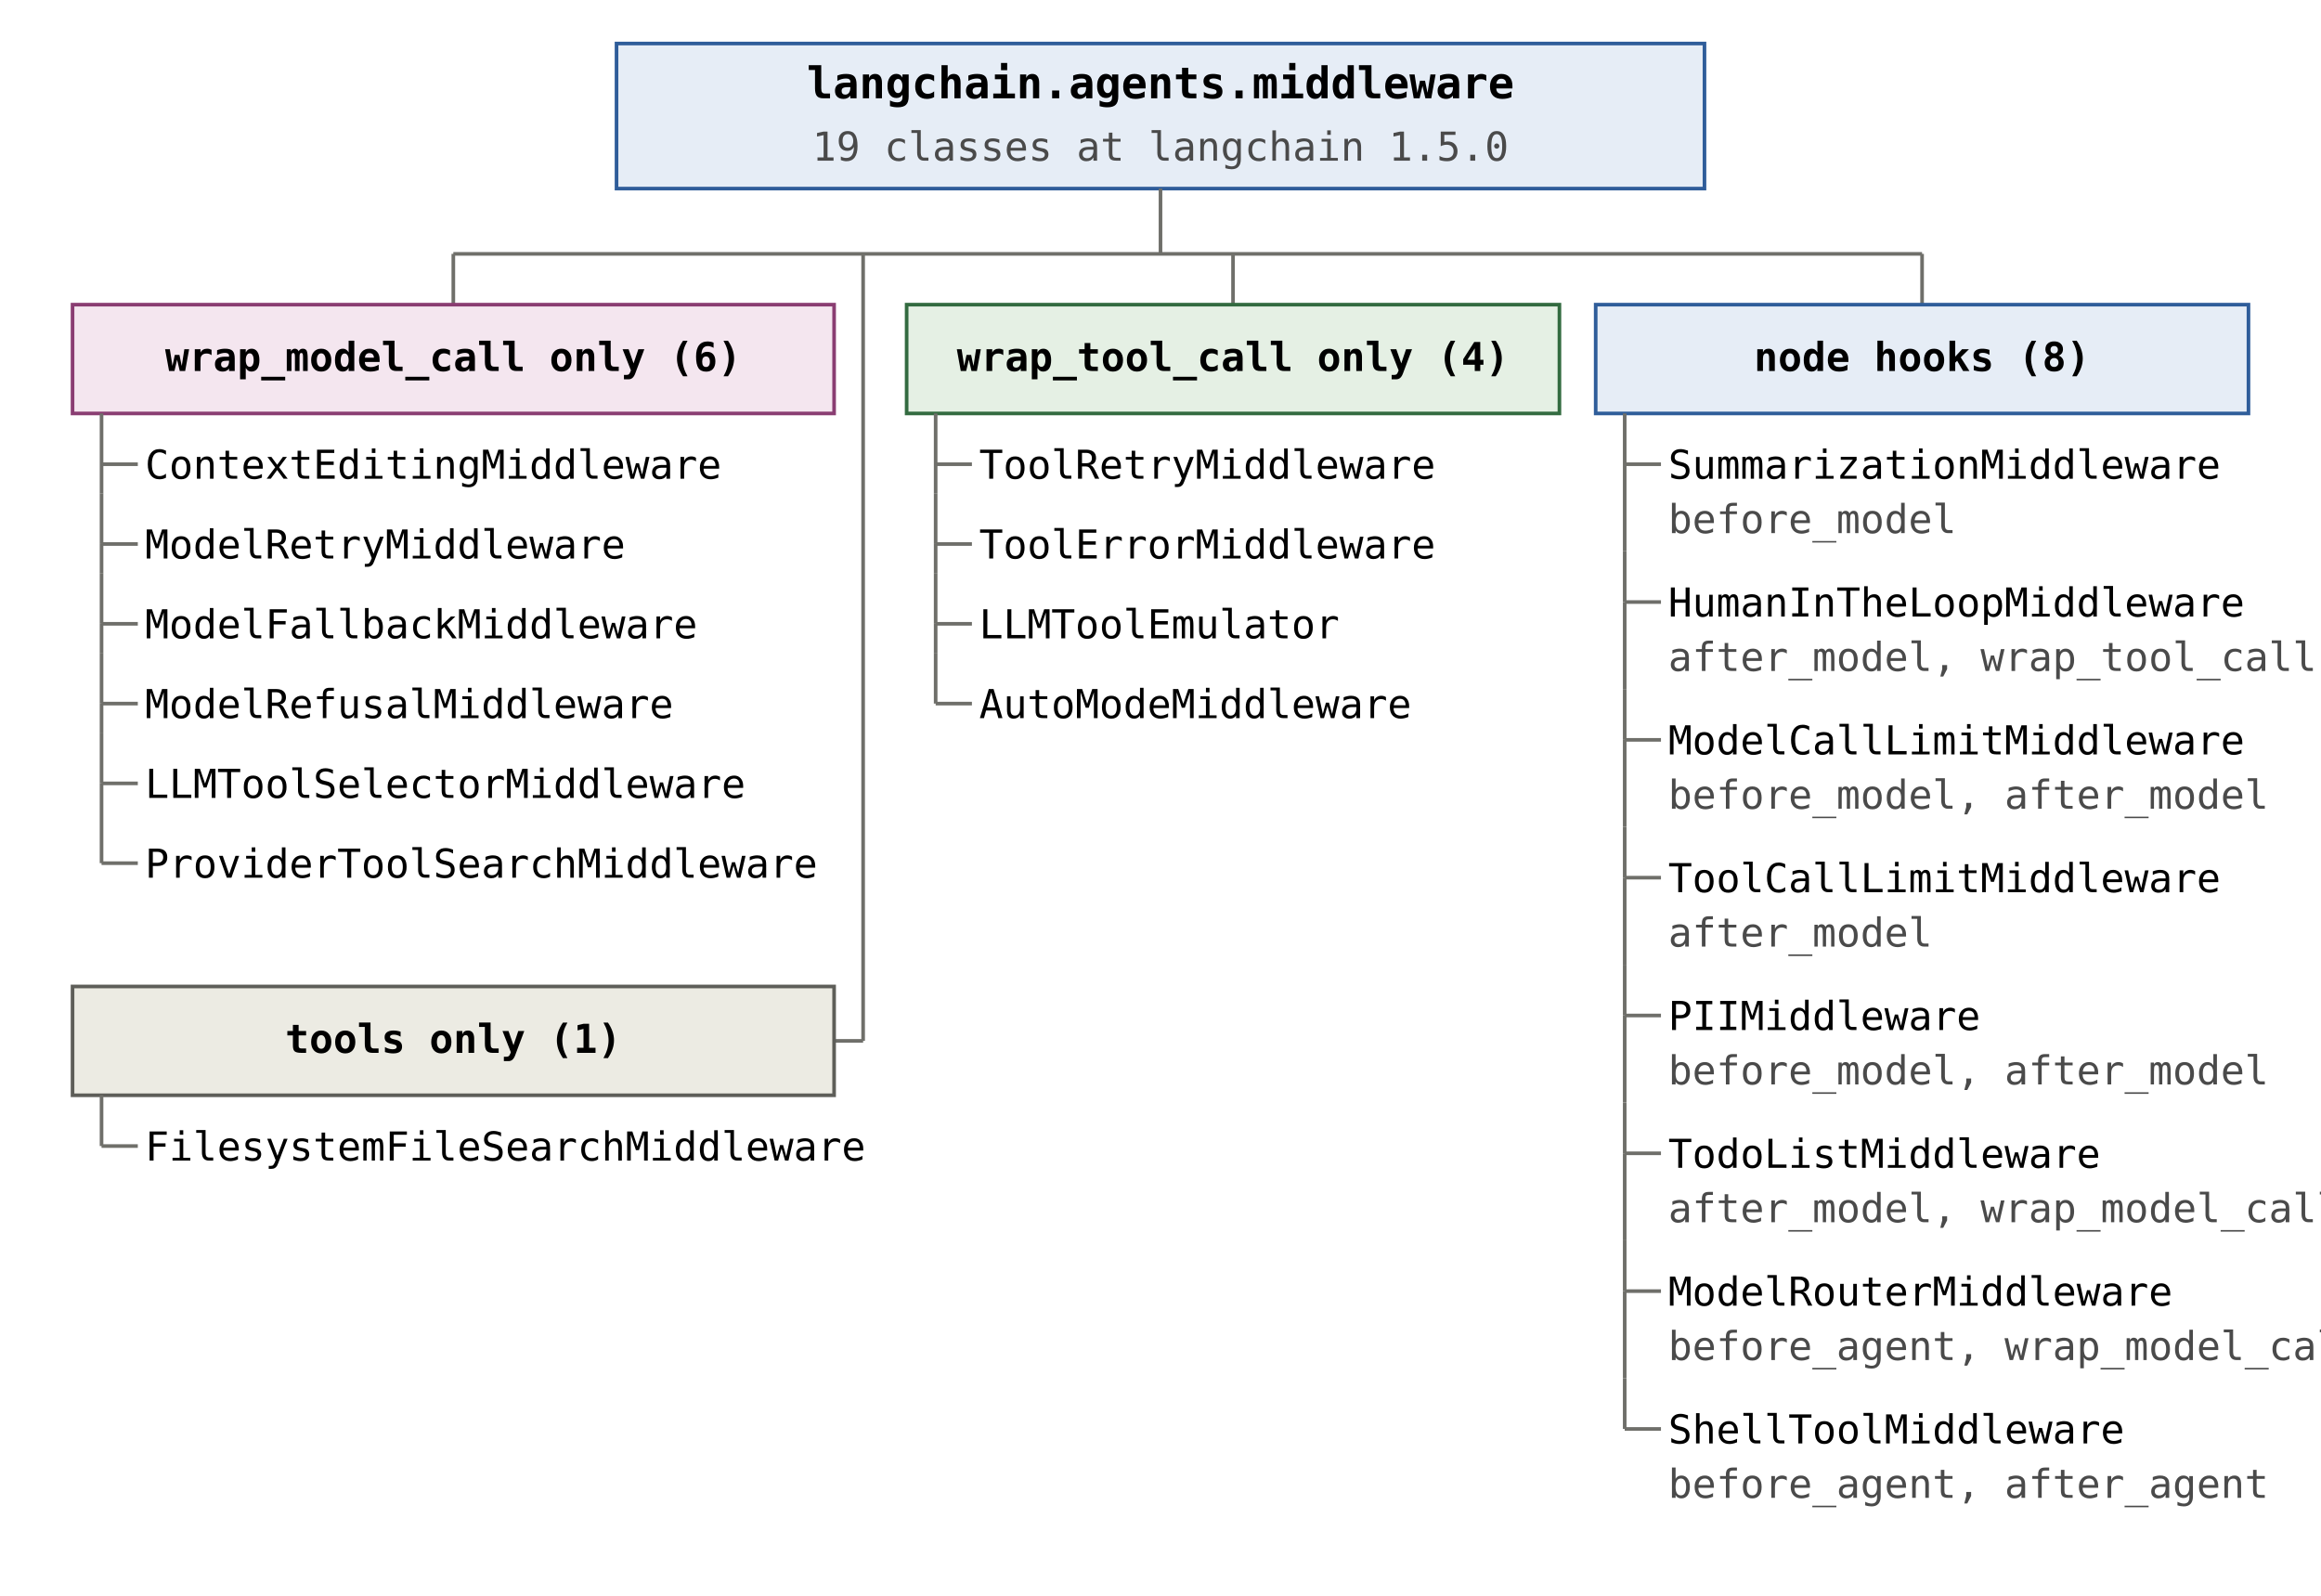
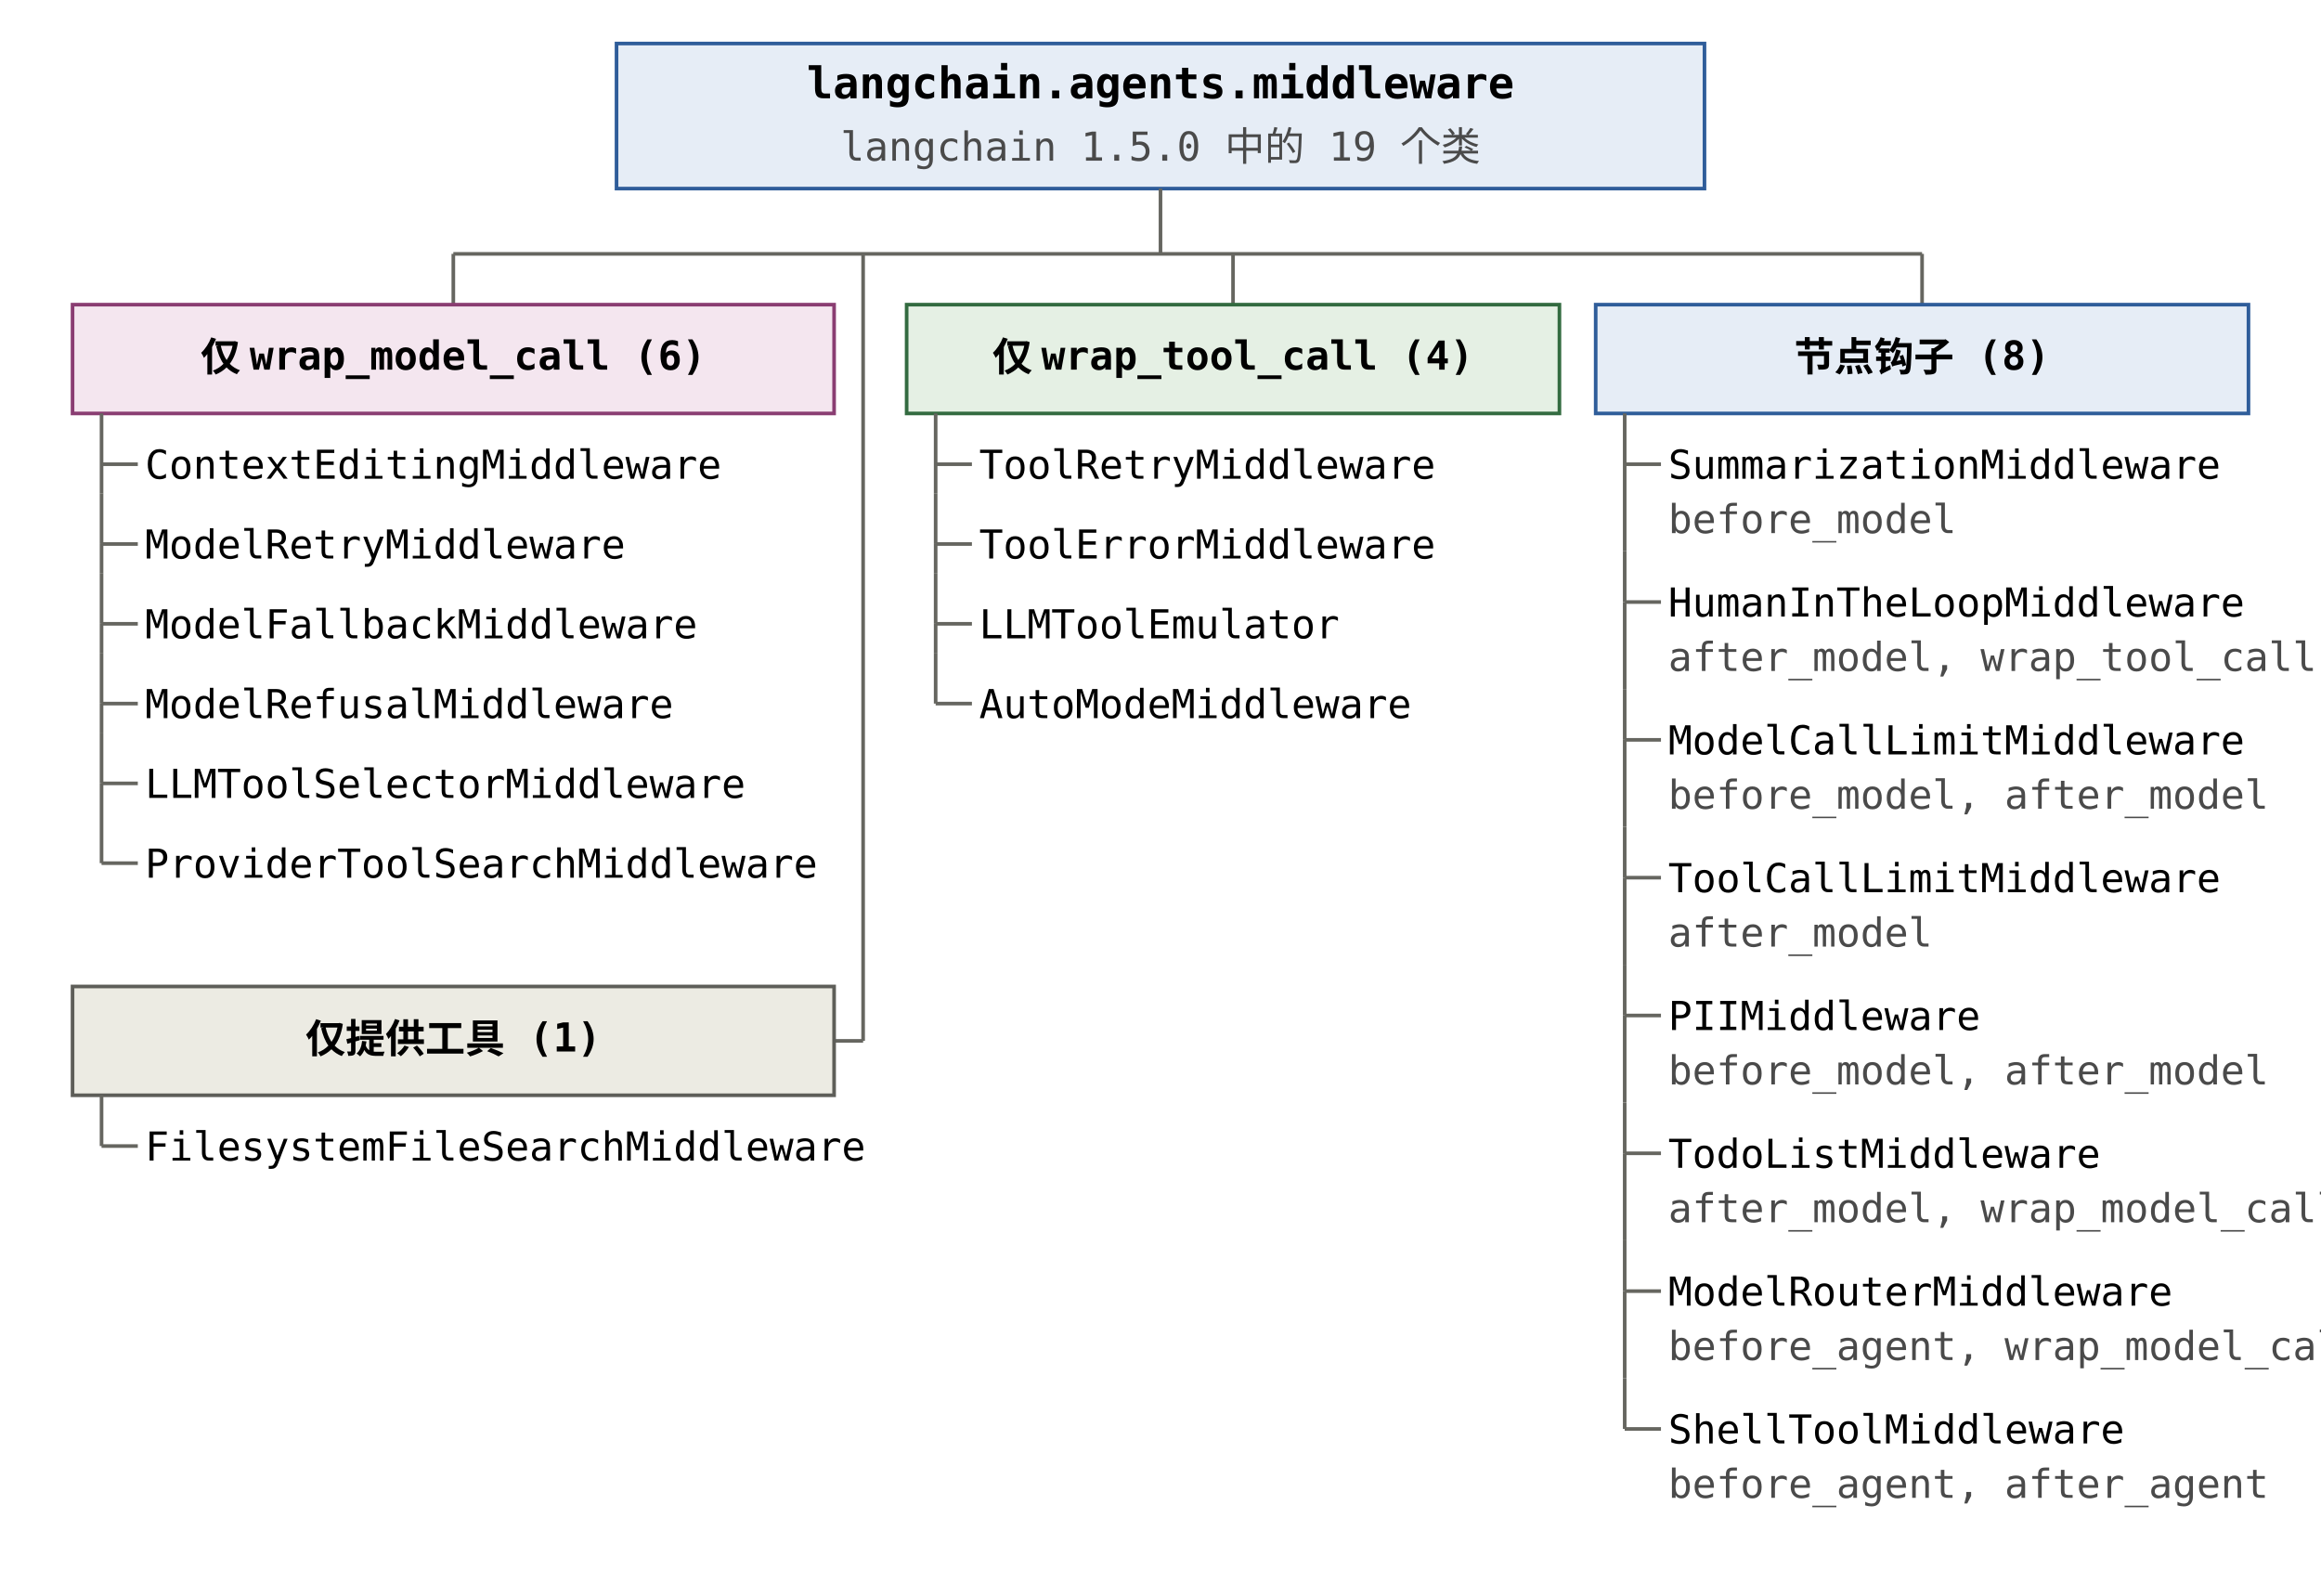
<svg xmlns="http://www.w3.org/2000/svg" viewBox="0 0 640 440" role="img" aria-labelledby="fig-4-6-title fig-4-6-desc" font-family="JetBrains Mono, ui-monospace, monospace">
  <rect x="170" y="12" width="300" height="40" fill="var(--m-blue-fill, #e6edf6)" stroke="var(--m-blue-ink, #2f5d9a)" />
  <text x="320" y="27.1" font-size="12" text-anchor="middle" font-weight="700">langchain.agents.middleware</text>
-   <text x="320" y="44.3" font-size="11" text-anchor="middle" class="m-serif" fill="var(--m-ink-soft, #4a4a4a)">19 classes at langchain 1.5.0</text>
-   <line x1="125" y1="70" x2="530" y2="70" stroke="var(--m-ink-mute, #6f6f6a)" stroke-width="1" />
-   <line x1="320" y1="52" x2="320" y2="70" stroke="var(--m-ink-mute, #6f6f6a)" stroke-width="1" />
-   <line x1="125" y1="70" x2="125" y2="84" stroke="var(--m-ink-mute, #6f6f6a)" stroke-width="1" />
+   <text x="320" y="44.3" font-size="11" text-anchor="middle" class="m-serif" fill="var(--m-ink-soft, #4a4a4a)">langchain 1.5.0 中的 19 个类</text>
+   <line x1="125" y1="70" x2="530" y2="70" stroke="var(--m-ink-mute, #666660)" stroke-width="1" />
+   <line x1="320" y1="52" x2="320" y2="70" stroke="var(--m-ink-mute, #666660)" stroke-width="1" />
+   <line x1="125" y1="70" x2="125" y2="84" stroke="var(--m-ink-mute, #666660)" stroke-width="1" />
  <rect x="20" y="84" width="210" height="30" fill="var(--m-plum-fill, #f4e6ef)" stroke="var(--m-plum-ink, #8a3d72)" />
-   <text x="125" y="102.3" font-size="11" text-anchor="middle" font-weight="700">wrap_model_call only (6)</text>
-   <line x1="28" y1="114" x2="28" y2="128" stroke="var(--m-ink-mute, #6f6f6a)" stroke-width="1" />
-   <line x1="28" y1="128" x2="38" y2="128" stroke="var(--m-ink-mute, #6f6f6a)" stroke-width="1" />
+   <text x="125" y="102.3" font-size="11" text-anchor="middle" font-weight="700">仅 wrap_model_call (6)</text>
+   <line x1="28" y1="114" x2="28" y2="128" stroke="var(--m-ink-mute, #666660)" stroke-width="1" />
+   <line x1="28" y1="128" x2="38" y2="128" stroke="var(--m-ink-mute, #666660)" stroke-width="1" />
  <text x="40" y="132" font-size="11">ContextEditingMiddleware</text>
-   <line x1="28" y1="128" x2="28" y2="136" stroke="var(--m-ink-mute, #6f6f6a)" stroke-width="1" />
-   <line x1="28" y1="136" x2="28" y2="150" stroke="var(--m-ink-mute, #6f6f6a)" stroke-width="1" />
-   <line x1="28" y1="150" x2="38" y2="150" stroke="var(--m-ink-mute, #6f6f6a)" stroke-width="1" />
+   <line x1="28" y1="128" x2="28" y2="136" stroke="var(--m-ink-mute, #666660)" stroke-width="1" />
+   <line x1="28" y1="136" x2="28" y2="150" stroke="var(--m-ink-mute, #666660)" stroke-width="1" />
+   <line x1="28" y1="150" x2="38" y2="150" stroke="var(--m-ink-mute, #666660)" stroke-width="1" />
  <text x="40" y="154" font-size="11">ModelRetryMiddleware</text>
-   <line x1="28" y1="150" x2="28" y2="158" stroke="var(--m-ink-mute, #6f6f6a)" stroke-width="1" />
-   <line x1="28" y1="158" x2="28" y2="172" stroke="var(--m-ink-mute, #6f6f6a)" stroke-width="1" />
-   <line x1="28" y1="172" x2="38" y2="172" stroke="var(--m-ink-mute, #6f6f6a)" stroke-width="1" />
+   <line x1="28" y1="150" x2="28" y2="158" stroke="var(--m-ink-mute, #666660)" stroke-width="1" />
+   <line x1="28" y1="158" x2="28" y2="172" stroke="var(--m-ink-mute, #666660)" stroke-width="1" />
+   <line x1="28" y1="172" x2="38" y2="172" stroke="var(--m-ink-mute, #666660)" stroke-width="1" />
  <text x="40" y="176" font-size="11">ModelFallbackMiddleware</text>
-   <line x1="28" y1="172" x2="28" y2="180" stroke="var(--m-ink-mute, #6f6f6a)" stroke-width="1" />
-   <line x1="28" y1="180" x2="28" y2="194" stroke="var(--m-ink-mute, #6f6f6a)" stroke-width="1" />
-   <line x1="28" y1="194" x2="38" y2="194" stroke="var(--m-ink-mute, #6f6f6a)" stroke-width="1" />
+   <line x1="28" y1="172" x2="28" y2="180" stroke="var(--m-ink-mute, #666660)" stroke-width="1" />
+   <line x1="28" y1="180" x2="28" y2="194" stroke="var(--m-ink-mute, #666660)" stroke-width="1" />
+   <line x1="28" y1="194" x2="38" y2="194" stroke="var(--m-ink-mute, #666660)" stroke-width="1" />
  <text x="40" y="198" font-size="11">ModelRefusalMiddleware</text>
-   <line x1="28" y1="194" x2="28" y2="202" stroke="var(--m-ink-mute, #6f6f6a)" stroke-width="1" />
-   <line x1="28" y1="202" x2="28" y2="216" stroke="var(--m-ink-mute, #6f6f6a)" stroke-width="1" />
-   <line x1="28" y1="216" x2="38" y2="216" stroke="var(--m-ink-mute, #6f6f6a)" stroke-width="1" />
+   <line x1="28" y1="194" x2="28" y2="202" stroke="var(--m-ink-mute, #666660)" stroke-width="1" />
+   <line x1="28" y1="202" x2="28" y2="216" stroke="var(--m-ink-mute, #666660)" stroke-width="1" />
+   <line x1="28" y1="216" x2="38" y2="216" stroke="var(--m-ink-mute, #666660)" stroke-width="1" />
  <text x="40" y="220" font-size="11">LLMToolSelectorMiddleware</text>
-   <line x1="28" y1="216" x2="28" y2="224" stroke="var(--m-ink-mute, #6f6f6a)" stroke-width="1" />
-   <line x1="28" y1="224" x2="28" y2="238" stroke="var(--m-ink-mute, #6f6f6a)" stroke-width="1" />
-   <line x1="28" y1="238" x2="38" y2="238" stroke="var(--m-ink-mute, #6f6f6a)" stroke-width="1" />
+   <line x1="28" y1="216" x2="28" y2="224" stroke="var(--m-ink-mute, #666660)" stroke-width="1" />
+   <line x1="28" y1="224" x2="28" y2="238" stroke="var(--m-ink-mute, #666660)" stroke-width="1" />
+   <line x1="28" y1="238" x2="38" y2="238" stroke="var(--m-ink-mute, #666660)" stroke-width="1" />
  <text x="40" y="242" font-size="11">ProviderToolSearchMiddleware</text>
-   <line x1="340" y1="70" x2="340" y2="84" stroke="var(--m-ink-mute, #6f6f6a)" stroke-width="1" />
+   <line x1="340" y1="70" x2="340" y2="84" stroke="var(--m-ink-mute, #666660)" stroke-width="1" />
  <rect x="250" y="84" width="180" height="30" fill="var(--m-green-fill, #e5f0e4)" stroke="var(--m-green-ink, #336b40)" />
-   <text x="340" y="102.3" font-size="11" text-anchor="middle" font-weight="700">wrap_tool_call only (4)</text>
-   <line x1="258" y1="114" x2="258" y2="128" stroke="var(--m-ink-mute, #6f6f6a)" stroke-width="1" />
-   <line x1="258" y1="128" x2="268" y2="128" stroke="var(--m-ink-mute, #6f6f6a)" stroke-width="1" />
+   <text x="340" y="102.3" font-size="11" text-anchor="middle" font-weight="700">仅 wrap_tool_call (4)</text>
+   <line x1="258" y1="114" x2="258" y2="128" stroke="var(--m-ink-mute, #666660)" stroke-width="1" />
+   <line x1="258" y1="128" x2="268" y2="128" stroke="var(--m-ink-mute, #666660)" stroke-width="1" />
  <text x="270" y="132" font-size="11">ToolRetryMiddleware</text>
-   <line x1="258" y1="128" x2="258" y2="136" stroke="var(--m-ink-mute, #6f6f6a)" stroke-width="1" />
-   <line x1="258" y1="136" x2="258" y2="150" stroke="var(--m-ink-mute, #6f6f6a)" stroke-width="1" />
-   <line x1="258" y1="150" x2="268" y2="150" stroke="var(--m-ink-mute, #6f6f6a)" stroke-width="1" />
+   <line x1="258" y1="128" x2="258" y2="136" stroke="var(--m-ink-mute, #666660)" stroke-width="1" />
+   <line x1="258" y1="136" x2="258" y2="150" stroke="var(--m-ink-mute, #666660)" stroke-width="1" />
+   <line x1="258" y1="150" x2="268" y2="150" stroke="var(--m-ink-mute, #666660)" stroke-width="1" />
  <text x="270" y="154" font-size="11">ToolErrorMiddleware</text>
-   <line x1="258" y1="150" x2="258" y2="158" stroke="var(--m-ink-mute, #6f6f6a)" stroke-width="1" />
-   <line x1="258" y1="158" x2="258" y2="172" stroke="var(--m-ink-mute, #6f6f6a)" stroke-width="1" />
-   <line x1="258" y1="172" x2="268" y2="172" stroke="var(--m-ink-mute, #6f6f6a)" stroke-width="1" />
+   <line x1="258" y1="150" x2="258" y2="158" stroke="var(--m-ink-mute, #666660)" stroke-width="1" />
+   <line x1="258" y1="158" x2="258" y2="172" stroke="var(--m-ink-mute, #666660)" stroke-width="1" />
+   <line x1="258" y1="172" x2="268" y2="172" stroke="var(--m-ink-mute, #666660)" stroke-width="1" />
  <text x="270" y="176" font-size="11">LLMToolEmulator</text>
-   <line x1="258" y1="172" x2="258" y2="180" stroke="var(--m-ink-mute, #6f6f6a)" stroke-width="1" />
-   <line x1="258" y1="180" x2="258" y2="194" stroke="var(--m-ink-mute, #6f6f6a)" stroke-width="1" />
-   <line x1="258" y1="194" x2="268" y2="194" stroke="var(--m-ink-mute, #6f6f6a)" stroke-width="1" />
+   <line x1="258" y1="172" x2="258" y2="180" stroke="var(--m-ink-mute, #666660)" stroke-width="1" />
+   <line x1="258" y1="180" x2="258" y2="194" stroke="var(--m-ink-mute, #666660)" stroke-width="1" />
+   <line x1="258" y1="194" x2="268" y2="194" stroke="var(--m-ink-mute, #666660)" stroke-width="1" />
  <text x="270" y="198" font-size="11">AutoModeMiddleware</text>
-   <line x1="530" y1="70" x2="530" y2="84" stroke="var(--m-ink-mute, #6f6f6a)" stroke-width="1" />
+   <line x1="530" y1="70" x2="530" y2="84" stroke="var(--m-ink-mute, #666660)" stroke-width="1" />
  <rect x="440" y="84" width="180" height="30" fill="var(--m-blue-fill, #e6edf6)" stroke="var(--m-blue-ink, #2f5d9a)" />
-   <text x="530" y="102.3" font-size="11" text-anchor="middle" font-weight="700">node hooks (8)</text>
-   <line x1="448" y1="114" x2="448" y2="128" stroke="var(--m-ink-mute, #6f6f6a)" stroke-width="1" />
-   <line x1="448" y1="128" x2="458" y2="128" stroke="var(--m-ink-mute, #6f6f6a)" stroke-width="1" />
+   <text x="530" y="102.3" font-size="11" text-anchor="middle" font-weight="700">节点钩子 (8)</text>
+   <line x1="448" y1="114" x2="448" y2="128" stroke="var(--m-ink-mute, #666660)" stroke-width="1" />
+   <line x1="448" y1="128" x2="458" y2="128" stroke="var(--m-ink-mute, #666660)" stroke-width="1" />
  <text x="460" y="132" font-size="11">SummarizationMiddleware</text>
  <text x="460" y="147" font-size="11" class="m-serif" fill="var(--m-ink-soft, #4a4a4a)">before_model</text>
-   <line x1="448" y1="128" x2="448" y2="152" stroke="var(--m-ink-mute, #6f6f6a)" stroke-width="1" />
-   <line x1="448" y1="152" x2="448" y2="166" stroke="var(--m-ink-mute, #6f6f6a)" stroke-width="1" />
-   <line x1="448" y1="166" x2="458" y2="166" stroke="var(--m-ink-mute, #6f6f6a)" stroke-width="1" />
+   <line x1="448" y1="128" x2="448" y2="152" stroke="var(--m-ink-mute, #666660)" stroke-width="1" />
+   <line x1="448" y1="152" x2="448" y2="166" stroke="var(--m-ink-mute, #666660)" stroke-width="1" />
+   <line x1="448" y1="166" x2="458" y2="166" stroke="var(--m-ink-mute, #666660)" stroke-width="1" />
  <text x="460" y="170" font-size="11">HumanInTheLoopMiddleware</text>
  <text x="460" y="185" font-size="11" class="m-serif" fill="var(--m-ink-soft, #4a4a4a)">after_model, wrap_tool_call</text>
-   <line x1="448" y1="166" x2="448" y2="190" stroke="var(--m-ink-mute, #6f6f6a)" stroke-width="1" />
-   <line x1="448" y1="190" x2="448" y2="204" stroke="var(--m-ink-mute, #6f6f6a)" stroke-width="1" />
-   <line x1="448" y1="204" x2="458" y2="204" stroke="var(--m-ink-mute, #6f6f6a)" stroke-width="1" />
+   <line x1="448" y1="166" x2="448" y2="190" stroke="var(--m-ink-mute, #666660)" stroke-width="1" />
+   <line x1="448" y1="190" x2="448" y2="204" stroke="var(--m-ink-mute, #666660)" stroke-width="1" />
+   <line x1="448" y1="204" x2="458" y2="204" stroke="var(--m-ink-mute, #666660)" stroke-width="1" />
  <text x="460" y="208" font-size="11">ModelCallLimitMiddleware</text>
  <text x="460" y="223" font-size="11" class="m-serif" fill="var(--m-ink-soft, #4a4a4a)">before_model, after_model</text>
-   <line x1="448" y1="204" x2="448" y2="228" stroke="var(--m-ink-mute, #6f6f6a)" stroke-width="1" />
-   <line x1="448" y1="228" x2="448" y2="242" stroke="var(--m-ink-mute, #6f6f6a)" stroke-width="1" />
-   <line x1="448" y1="242" x2="458" y2="242" stroke="var(--m-ink-mute, #6f6f6a)" stroke-width="1" />
+   <line x1="448" y1="204" x2="448" y2="228" stroke="var(--m-ink-mute, #666660)" stroke-width="1" />
+   <line x1="448" y1="228" x2="448" y2="242" stroke="var(--m-ink-mute, #666660)" stroke-width="1" />
+   <line x1="448" y1="242" x2="458" y2="242" stroke="var(--m-ink-mute, #666660)" stroke-width="1" />
  <text x="460" y="246" font-size="11">ToolCallLimitMiddleware</text>
  <text x="460" y="261" font-size="11" class="m-serif" fill="var(--m-ink-soft, #4a4a4a)">after_model</text>
-   <line x1="448" y1="242" x2="448" y2="266" stroke="var(--m-ink-mute, #6f6f6a)" stroke-width="1" />
-   <line x1="448" y1="266" x2="448" y2="280" stroke="var(--m-ink-mute, #6f6f6a)" stroke-width="1" />
-   <line x1="448" y1="280" x2="458" y2="280" stroke="var(--m-ink-mute, #6f6f6a)" stroke-width="1" />
+   <line x1="448" y1="242" x2="448" y2="266" stroke="var(--m-ink-mute, #666660)" stroke-width="1" />
+   <line x1="448" y1="266" x2="448" y2="280" stroke="var(--m-ink-mute, #666660)" stroke-width="1" />
+   <line x1="448" y1="280" x2="458" y2="280" stroke="var(--m-ink-mute, #666660)" stroke-width="1" />
  <text x="460" y="284" font-size="11">PIIMiddleware</text>
  <text x="460" y="299" font-size="11" class="m-serif" fill="var(--m-ink-soft, #4a4a4a)">before_model, after_model</text>
-   <line x1="448" y1="280" x2="448" y2="304" stroke="var(--m-ink-mute, #6f6f6a)" stroke-width="1" />
-   <line x1="448" y1="304" x2="448" y2="318" stroke="var(--m-ink-mute, #6f6f6a)" stroke-width="1" />
-   <line x1="448" y1="318" x2="458" y2="318" stroke="var(--m-ink-mute, #6f6f6a)" stroke-width="1" />
+   <line x1="448" y1="280" x2="448" y2="304" stroke="var(--m-ink-mute, #666660)" stroke-width="1" />
+   <line x1="448" y1="304" x2="448" y2="318" stroke="var(--m-ink-mute, #666660)" stroke-width="1" />
+   <line x1="448" y1="318" x2="458" y2="318" stroke="var(--m-ink-mute, #666660)" stroke-width="1" />
  <text x="460" y="322" font-size="11">TodoListMiddleware</text>
  <text x="460" y="337" font-size="11" class="m-serif" fill="var(--m-ink-soft, #4a4a4a)">after_model, wrap_model_call</text>
-   <line x1="448" y1="318" x2="448" y2="342" stroke="var(--m-ink-mute, #6f6f6a)" stroke-width="1" />
-   <line x1="448" y1="342" x2="448" y2="356" stroke="var(--m-ink-mute, #6f6f6a)" stroke-width="1" />
-   <line x1="448" y1="356" x2="458" y2="356" stroke="var(--m-ink-mute, #6f6f6a)" stroke-width="1" />
+   <line x1="448" y1="318" x2="448" y2="342" stroke="var(--m-ink-mute, #666660)" stroke-width="1" />
+   <line x1="448" y1="342" x2="448" y2="356" stroke="var(--m-ink-mute, #666660)" stroke-width="1" />
+   <line x1="448" y1="356" x2="458" y2="356" stroke="var(--m-ink-mute, #666660)" stroke-width="1" />
  <text x="460" y="360" font-size="11">ModelRouterMiddleware</text>
  <text x="460" y="375" font-size="11" class="m-serif" fill="var(--m-ink-soft, #4a4a4a)">before_agent, wrap_model_call</text>
-   <line x1="448" y1="356" x2="448" y2="380" stroke="var(--m-ink-mute, #6f6f6a)" stroke-width="1" />
-   <line x1="448" y1="380" x2="448" y2="394" stroke="var(--m-ink-mute, #6f6f6a)" stroke-width="1" />
-   <line x1="448" y1="394" x2="458" y2="394" stroke="var(--m-ink-mute, #6f6f6a)" stroke-width="1" />
+   <line x1="448" y1="356" x2="448" y2="380" stroke="var(--m-ink-mute, #666660)" stroke-width="1" />
+   <line x1="448" y1="380" x2="448" y2="394" stroke="var(--m-ink-mute, #666660)" stroke-width="1" />
+   <line x1="448" y1="394" x2="458" y2="394" stroke="var(--m-ink-mute, #666660)" stroke-width="1" />
  <text x="460" y="398" font-size="11">ShellToolMiddleware</text>
  <text x="460" y="413" font-size="11" class="m-serif" fill="var(--m-ink-soft, #4a4a4a)">before_agent, after_agent</text>
-   <line x1="238" y1="70" x2="238" y2="287" stroke="var(--m-ink-mute, #6f6f6a)" stroke-width="1" />
-   <line x1="230" y1="287" x2="238" y2="287" stroke="var(--m-ink-mute, #6f6f6a)" stroke-width="1" />
+   <line x1="238" y1="70" x2="238" y2="287" stroke="var(--m-ink-mute, #666660)" stroke-width="1" />
+   <line x1="230" y1="287" x2="238" y2="287" stroke="var(--m-ink-mute, #666660)" stroke-width="1" />
  <rect x="20" y="272" width="210" height="30" fill="var(--m-grey-fill, #ecebe3)" stroke="var(--m-grey-ink, #5e5e59)" />
-   <text x="125" y="290.3" font-size="11" text-anchor="middle" font-weight="700">tools only (1)</text>
-   <line x1="28" y1="302" x2="28" y2="316" stroke="var(--m-ink-mute, #6f6f6a)" stroke-width="1" />
-   <line x1="28" y1="316" x2="38" y2="316" stroke="var(--m-ink-mute, #6f6f6a)" stroke-width="1" />
+   <text x="125" y="290.3" font-size="11" text-anchor="middle" font-weight="700">仅提供工具 (1)</text>
+   <line x1="28" y1="302" x2="28" y2="316" stroke="var(--m-ink-mute, #666660)" stroke-width="1" />
+   <line x1="28" y1="316" x2="38" y2="316" stroke="var(--m-ink-mute, #666660)" stroke-width="1" />
  <text x="40" y="320" font-size="11">FilesystemFileSearchMiddleware</text>
</svg>
